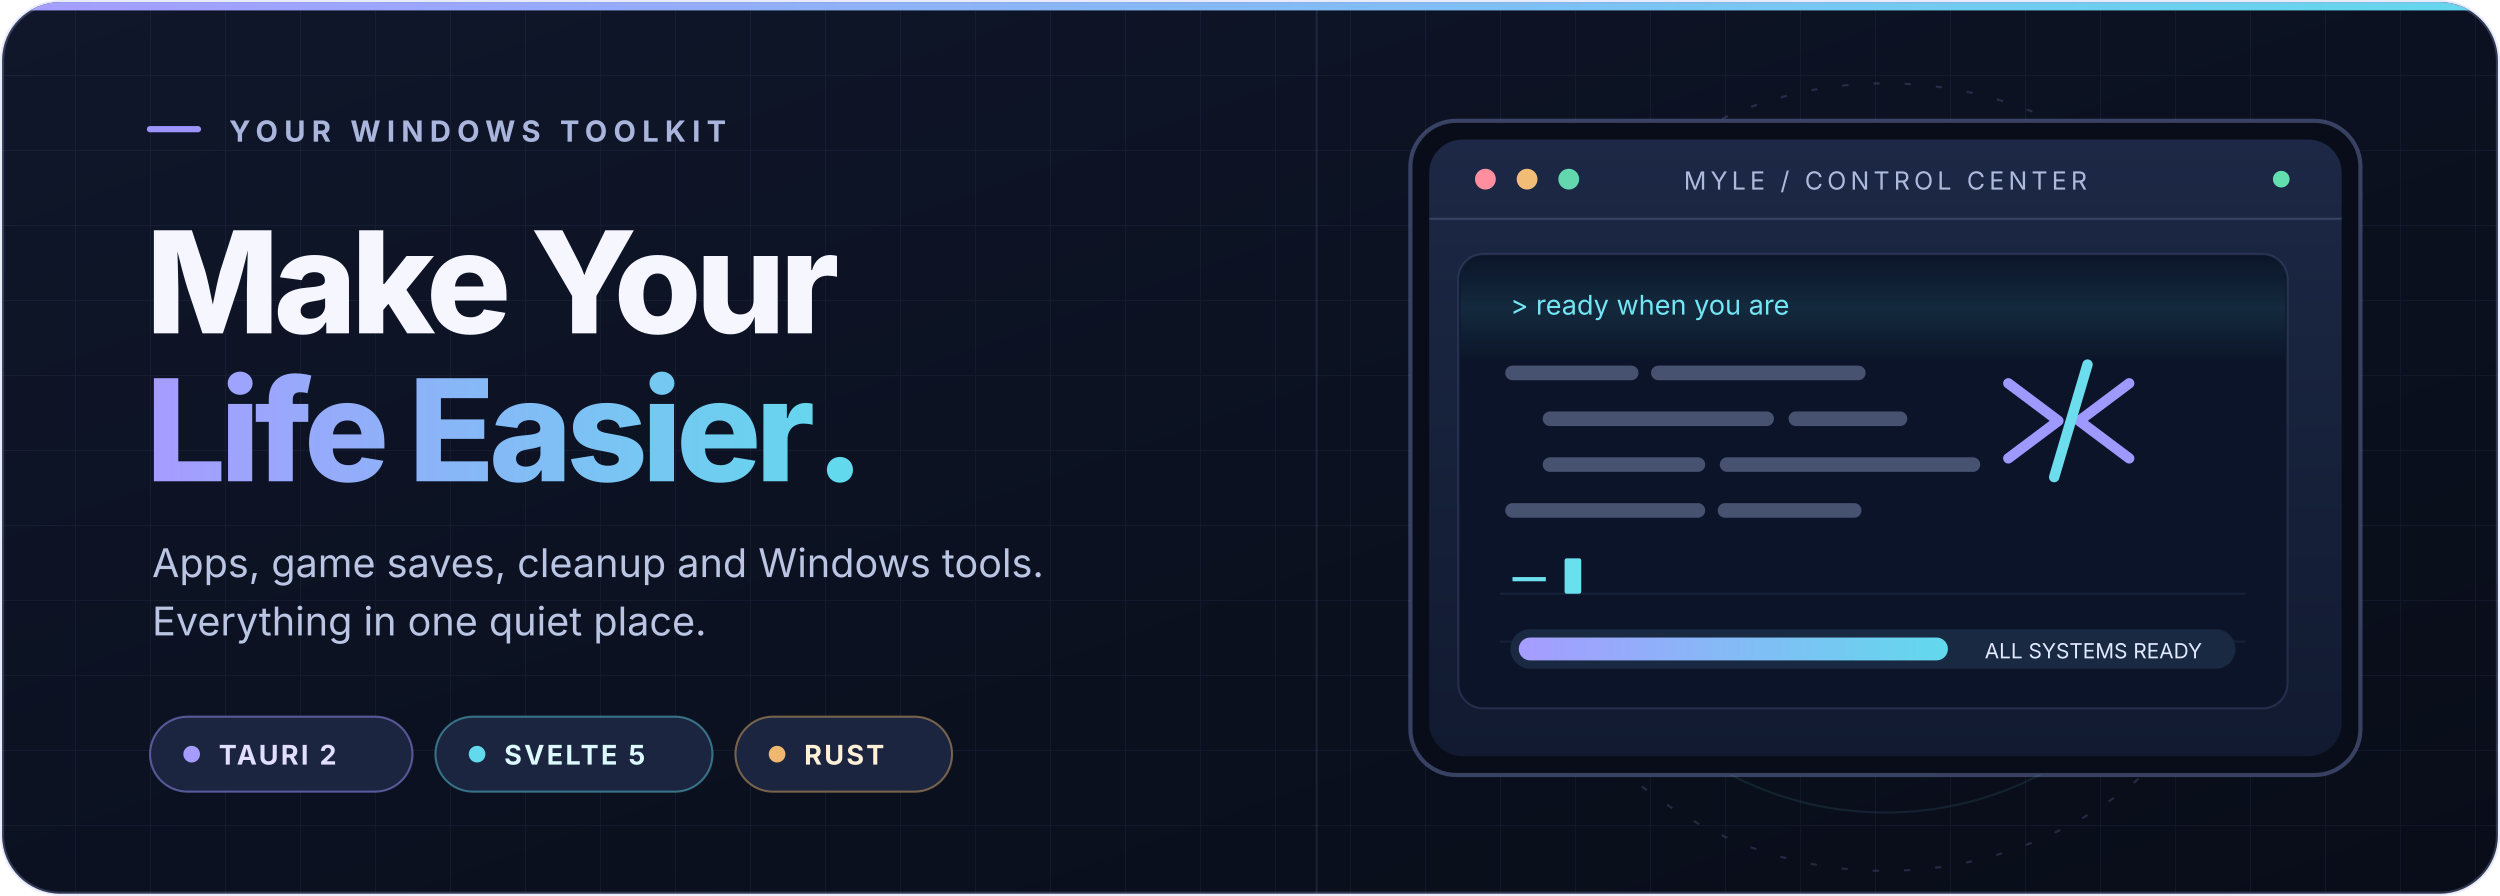
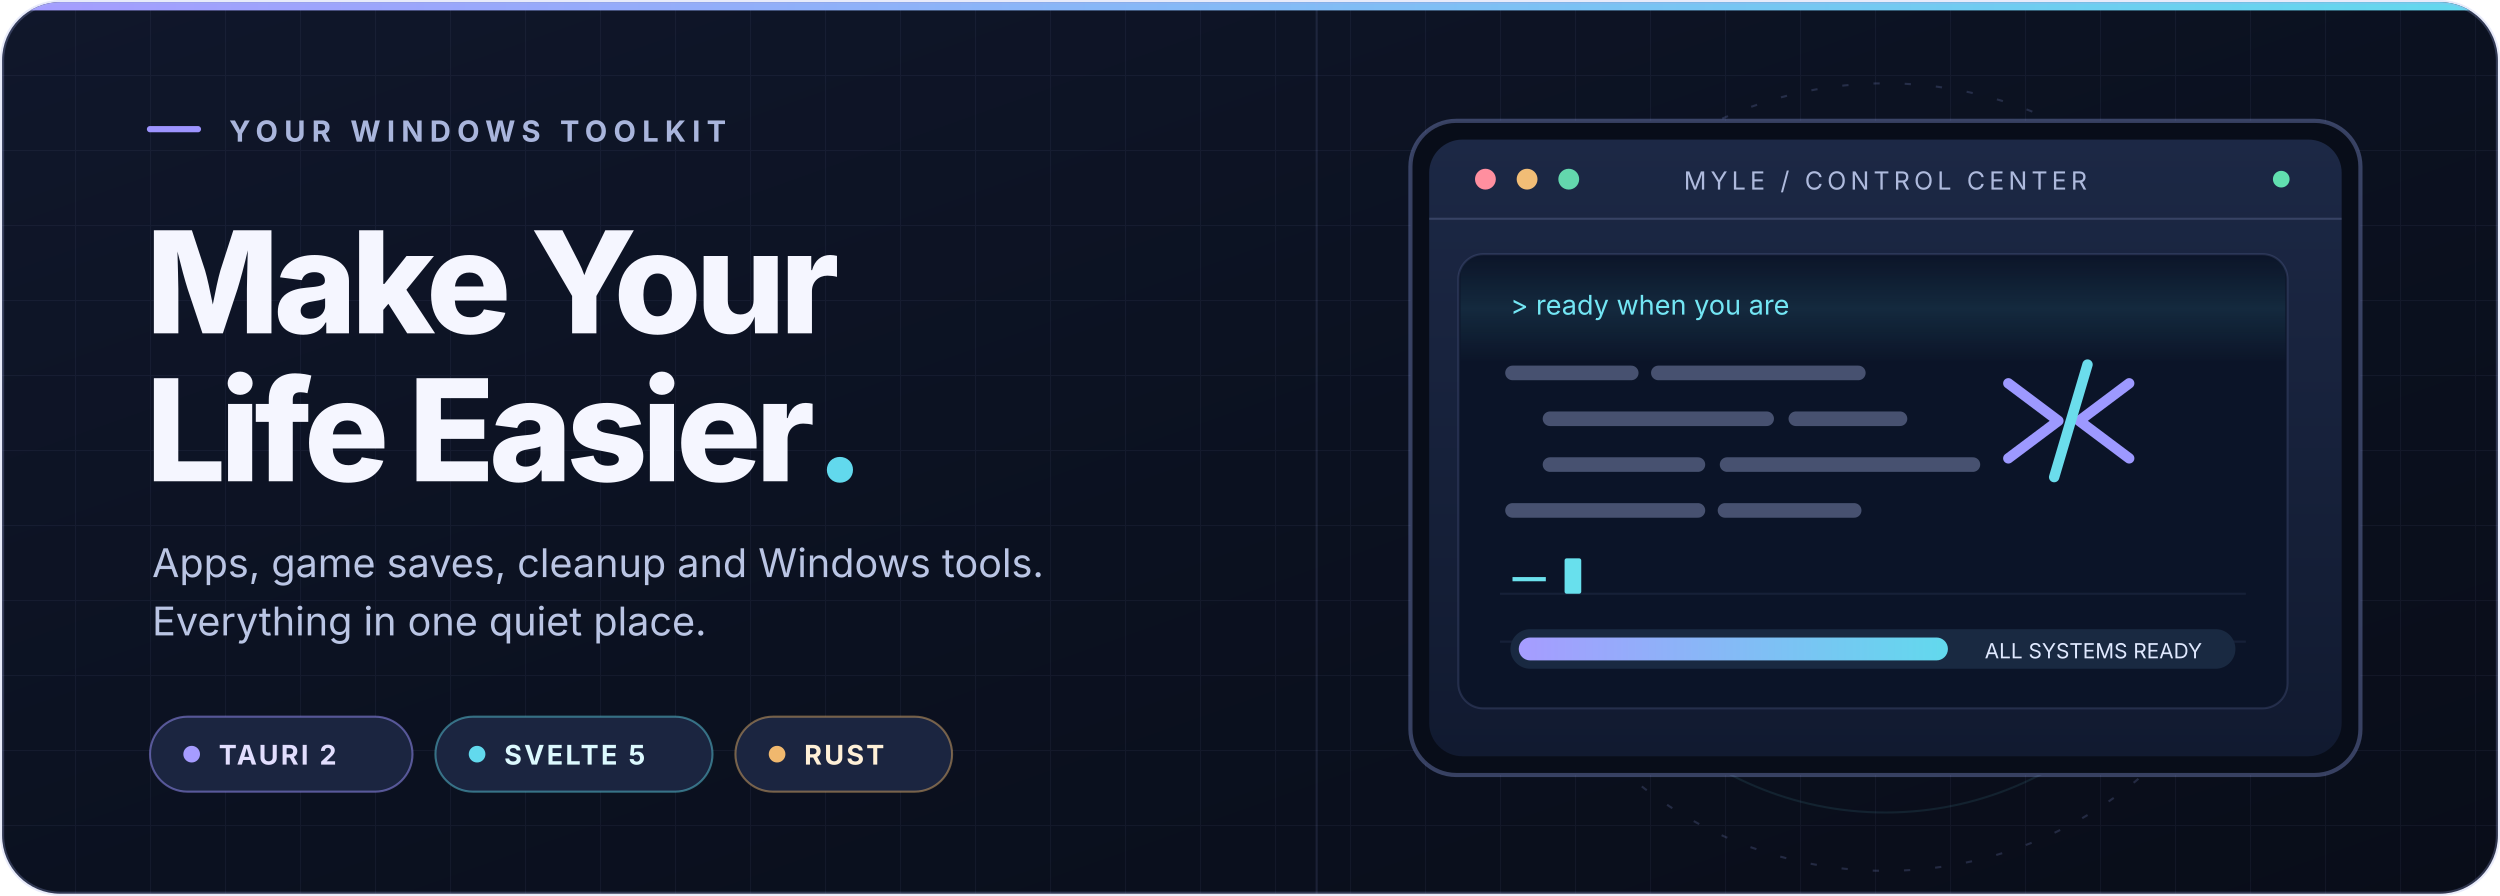
<svg xmlns="http://www.w3.org/2000/svg" width="1200" height="430" viewBox="0 0 1200 430" role="img" aria-labelledby="title description">
  <defs>
    <linearGradient id="background" x2="1" y2="1">
      <stop stop-color="#10172b" />
      <stop offset=".52" stop-color="#0b1120" />
      <stop offset="1" stop-color="#090d19" />
    </linearGradient>
    <linearGradient id="accent" x1="0" y1="0" x2="1" y2="0">
      <stop stop-color="#a69cff" />
      <stop offset="1" stop-color="#62d9ed" />
    </linearGradient>
    <linearGradient id="panel" x2="0" y2="1">
      <stop stop-color="#1c2845" />
      <stop offset="1" stop-color="#111a30" />
    </linearGradient>
    <linearGradient id="scan" x2="0" y2="1">
      <stop stop-color="#5ad8ee" stop-opacity="0" />
      <stop offset=".5" stop-color="#5ad8ee" stop-opacity=".11" />
      <stop offset="1" stop-color="#5ad8ee" stop-opacity="0" />
    </linearGradient>
    <pattern id="grid" width="36" height="36" patternUnits="userSpaceOnUse">
      <path d="M36 0H0V36" fill="none" stroke="#9ba7dc" stroke-opacity=".065" />
    </pattern>
    <clipPath id="outer">
      <rect x="1" y="1" width="1198" height="428" rx="28" />
    </clipPath>
    <clipPath id="terminal">
      <rect x="700" y="122" width="398" height="218" rx="12" />
    </clipPath>
  </defs>
  <style>
    text{font-family:'Segoe UI Variable Display','Segoe UI',Inter,system-ui,Arial,sans-serif}
    .trace{stroke-dasharray:320;stroke-dashoffset:320;animation:draw 6s ease-in-out infinite}
    .trace.two{animation-delay:-1.4s}.trace.three{animation-delay:-2.8s}
    .cursor{animation:blink 1.1s steps(1,end) infinite}
    .scan{animation:scan 7s ease-in-out infinite}
    .status{animation:status 3s ease-in-out infinite}
    .orbit{transform-origin:905px 229px;animation:orbit 28s linear infinite}
    @keyframes draw{0%,8%{stroke-dashoffset:320;opacity:.45}34%,76%{stroke-dashoffset:0;opacity:1}94%,100%{stroke-dashoffset:-320;opacity:.45}}
    @keyframes blink{50%{opacity:0}}
    @keyframes scan{0%,12%{transform:translateY(-166px);opacity:0}20%{opacity:1}72%{transform:translateY(214px);opacity:1}82%,100%{transform:translateY(214px);opacity:0}}
    @keyframes status{50%{opacity:.35}}
    @keyframes orbit{to{transform:rotate(360deg)}}
    @media (prefers-reduced-motion:reduce){*{animation:none!important}.trace{stroke-dashoffset:0}.scan{display:none}}
  </style>
  <g clip-path="url(#outer)">
    <rect width="1200" height="430" fill="url(#background)" />
    <rect width="1200" height="430" fill="url(#grid)" />
    <path d="M0 0h1200v5H0z" fill="url(#accent)" />
    <path d="M632 0v430" stroke="#9faaf0" stroke-opacity=".12" />
    <path d="M72 62h23" stroke="#9d94ff" stroke-width="3" stroke-linecap="round" />
    <text x="110" y="68" font-size="14" font-weight="700" letter-spacing="3" fill="#a9b5dc">YOUR WINDOWS TOOLKIT</text>
    <text x="70" y="160" font-size="68" font-weight="800" letter-spacing="-2.8" fill="#f5f6ff">Make Your</text>
-     <text x="70" y="231" font-size="68" font-weight="800" letter-spacing="-2.8" fill="url(#accent)">Life Easier<tspan fill="#62d9ed">.</tspan>
+     <text x="70" y="231" font-size="68" font-weight="800" letter-spacing="-2.8" fill="#f5f6ff">Life Easier<tspan fill="#62d9ed">.</tspan>
    </text>
    <text x="73" y="277" font-size="19" fill="#bac5e4">Apps, game saves, cleanup and Windows tools.</text>
    <text x="73" y="305" font-size="19" fill="#bac5e4">Everything in one quiet place.</text>
    <g font-size="13" font-weight="700" letter-spacing="1.1">
      <rect x="72" y="344" width="126" height="36" rx="18" fill="#1b2540" stroke="#9d94ff" stroke-opacity=".5" />
      <circle cx="92" cy="362" r="4" fill="#a69cff" />
      <text x="105" y="367" fill="#e2defe">TAURI 2</text>
      <rect x="209" y="344" width="133" height="36" rx="18" fill="#1b2540" stroke="#62d9ed" stroke-opacity=".45" />
      <circle cx="229" cy="362" r="4" fill="#62d9ed" />
      <text x="242" y="367" fill="#dcf9fe">SVELTE 5</text>
      <rect x="353" y="344" width="104" height="36" rx="18" fill="#1b2540" stroke="#f0b86e" stroke-opacity=".45" />
      <circle cx="373" cy="362" r="4" fill="#f0b86e" />
      <text x="386" y="367" fill="#fff0d7">RUST</text>
    </g>
    <circle class="orbit" cx="905" cy="229" r="189" fill="none" stroke="#97a5ef" stroke-opacity=".19" stroke-dasharray="3 12" />
    <circle cx="905" cy="229" r="161" fill="none" stroke="#6bd8ee" stroke-opacity=".1" />
    <rect x="677" y="58" width="456" height="314" rx="22" fill="#080d19" stroke="#8b9de2" stroke-opacity=".36" stroke-width="2" />
    <rect x="686" y="67" width="438" height="296" rx="16" fill="url(#panel)" />
    <path d="M686 105h438" stroke="#a8b4ef" stroke-opacity=".2" />
    <circle cx="713" cy="86" r="5" fill="#ff8f9f" />
    <circle cx="733" cy="86" r="5" fill="#f1bd76" />
    <circle cx="753" cy="86" r="5" fill="#63d7ad" />
    <text x="905" y="91" text-anchor="middle" font-size="12" letter-spacing="2" fill="#aebadd">MYLE / CONTROL CENTER</text>
    <circle class="status" cx="1095" cy="86" r="4" fill="#61dfaf" />
    <rect x="700" y="122" width="398" height="218" rx="12" fill="#0b1428" stroke="#96a7e9" stroke-opacity=".16" />
    <g clip-path="url(#terminal)">
      <path d="M720 285h358M720 308h358" stroke="#a1b9f9" stroke-opacity=".08" />
      <rect class="scan" x="701" y="122" width="396" height="52" fill="url(#scan)" />
      <text x="725" y="151" font-family="Consolas,monospace" font-size="13" fill="#73e6f4">&gt; ready when you are</text>
      <g fill="none" stroke="#aab7e5" stroke-opacity=".38" stroke-linecap="round" stroke-width="7">
        <path d="M726 179h57m13 0h96M744 201h104m14 0h50M744 223h71m14 0h118M726 245h89m13 0h62" />
      </g>
      <g fill="none" stroke-linecap="round" stroke-width="7">
        <path class="trace" d="M726 179h57m13 0h96" stroke="#a99eff" />
        <path class="trace two" d="M744 201h104m14 0h50" stroke="#68d9ec" />
        <path class="trace three" d="M744 223h71m14 0h118" stroke="#f0b86e" />
        <path class="trace" d="M726 245h89m13 0h62" stroke="#7eb4fa" />
      </g>
      <path d="M726 278h16" stroke="#6ce1ed" stroke-width="2" />
      <rect class="cursor" x="751" y="268" width="8" height="17" rx="1" fill="#68e0ed" />
      <path d="M964 184l24 18-24 18m58-36l-24 18 24 18" fill="none" stroke="#9d99ff" stroke-width="5" stroke-linecap="round" stroke-linejoin="round" />
      <path d="M1002 175l-16 54" stroke="#6bddec" stroke-width="5" stroke-linecap="round" />
      <rect x="725" y="302" width="348" height="19" rx="9.5" fill="#192941" />
      <rect x="729" y="306" width="206" height="11" rx="5.5" fill="url(#accent)" />
      <text x="1057" y="316" text-anchor="end" font-family="Consolas,monospace" font-size="10" fill="#e0e9ff">ALL SYSTEMS READY</text>
    </g>
    <path d="M709 372h390" stroke="url(#accent)" stroke-opacity=".7" stroke-width="2" />
  </g>
  <rect x="1" y="1" width="1198" height="428" rx="28" fill="none" stroke="#a5b2ee" stroke-opacity=".25" stroke-width="2" />
</svg>
